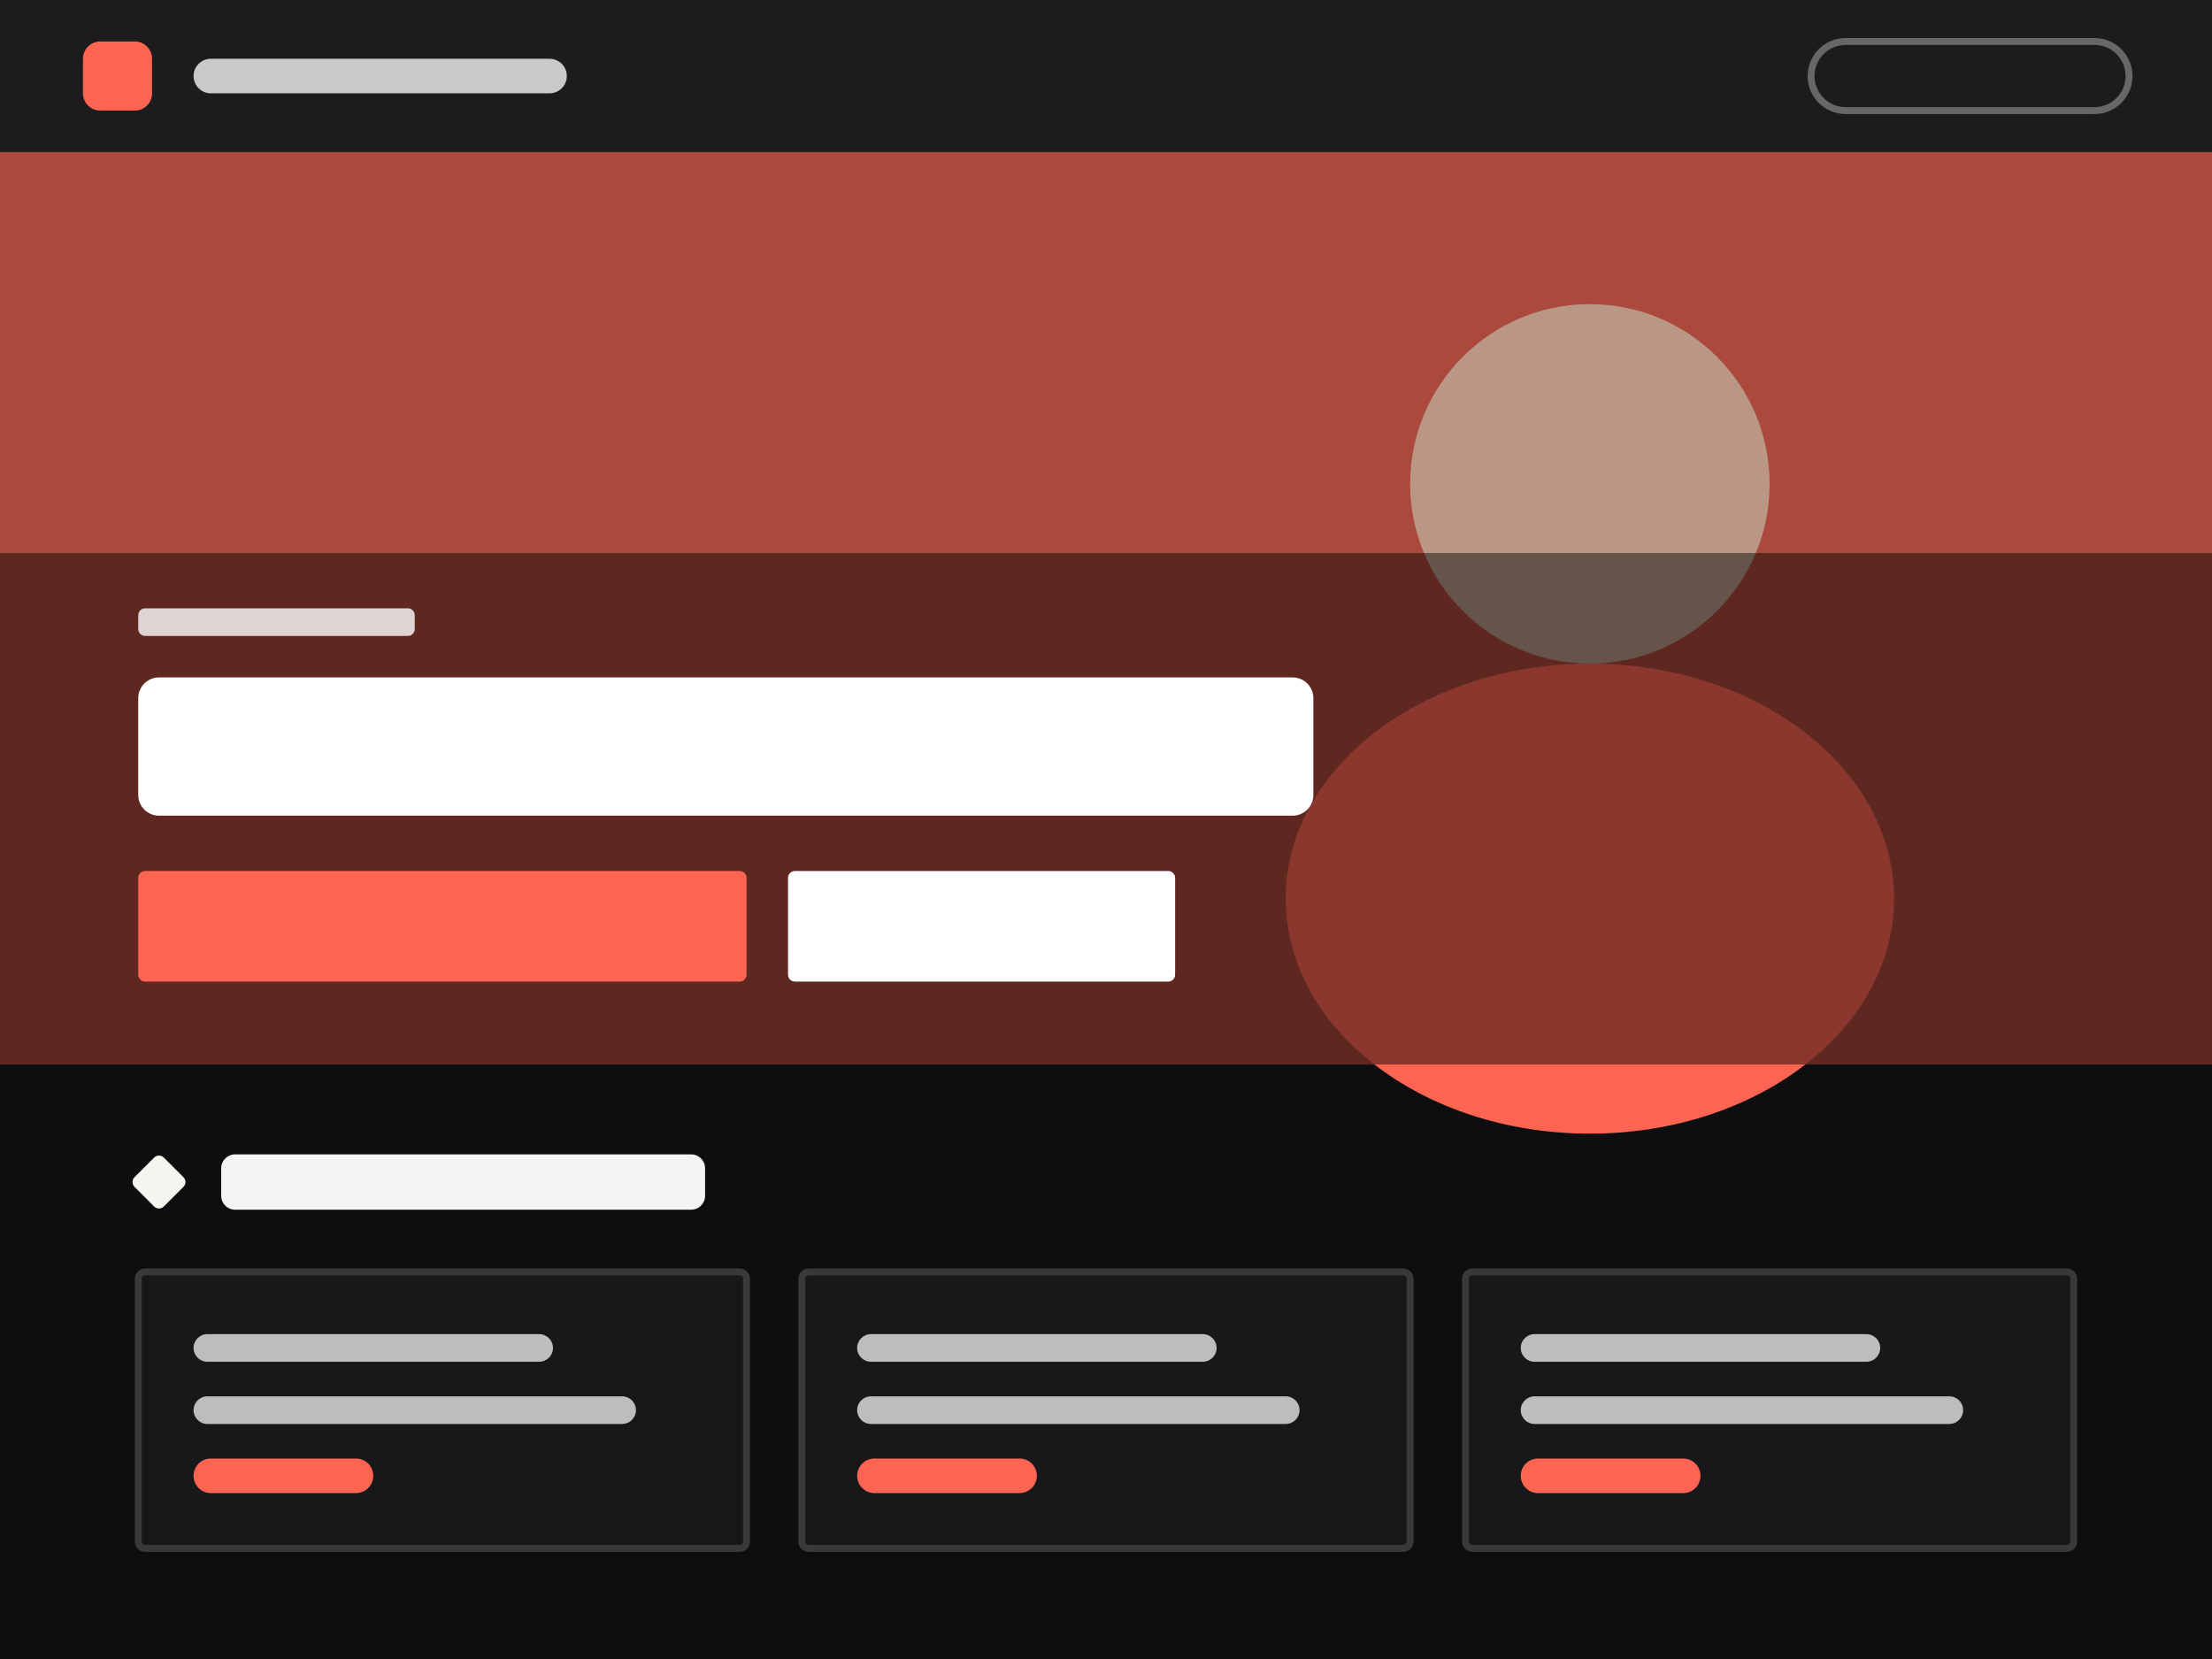
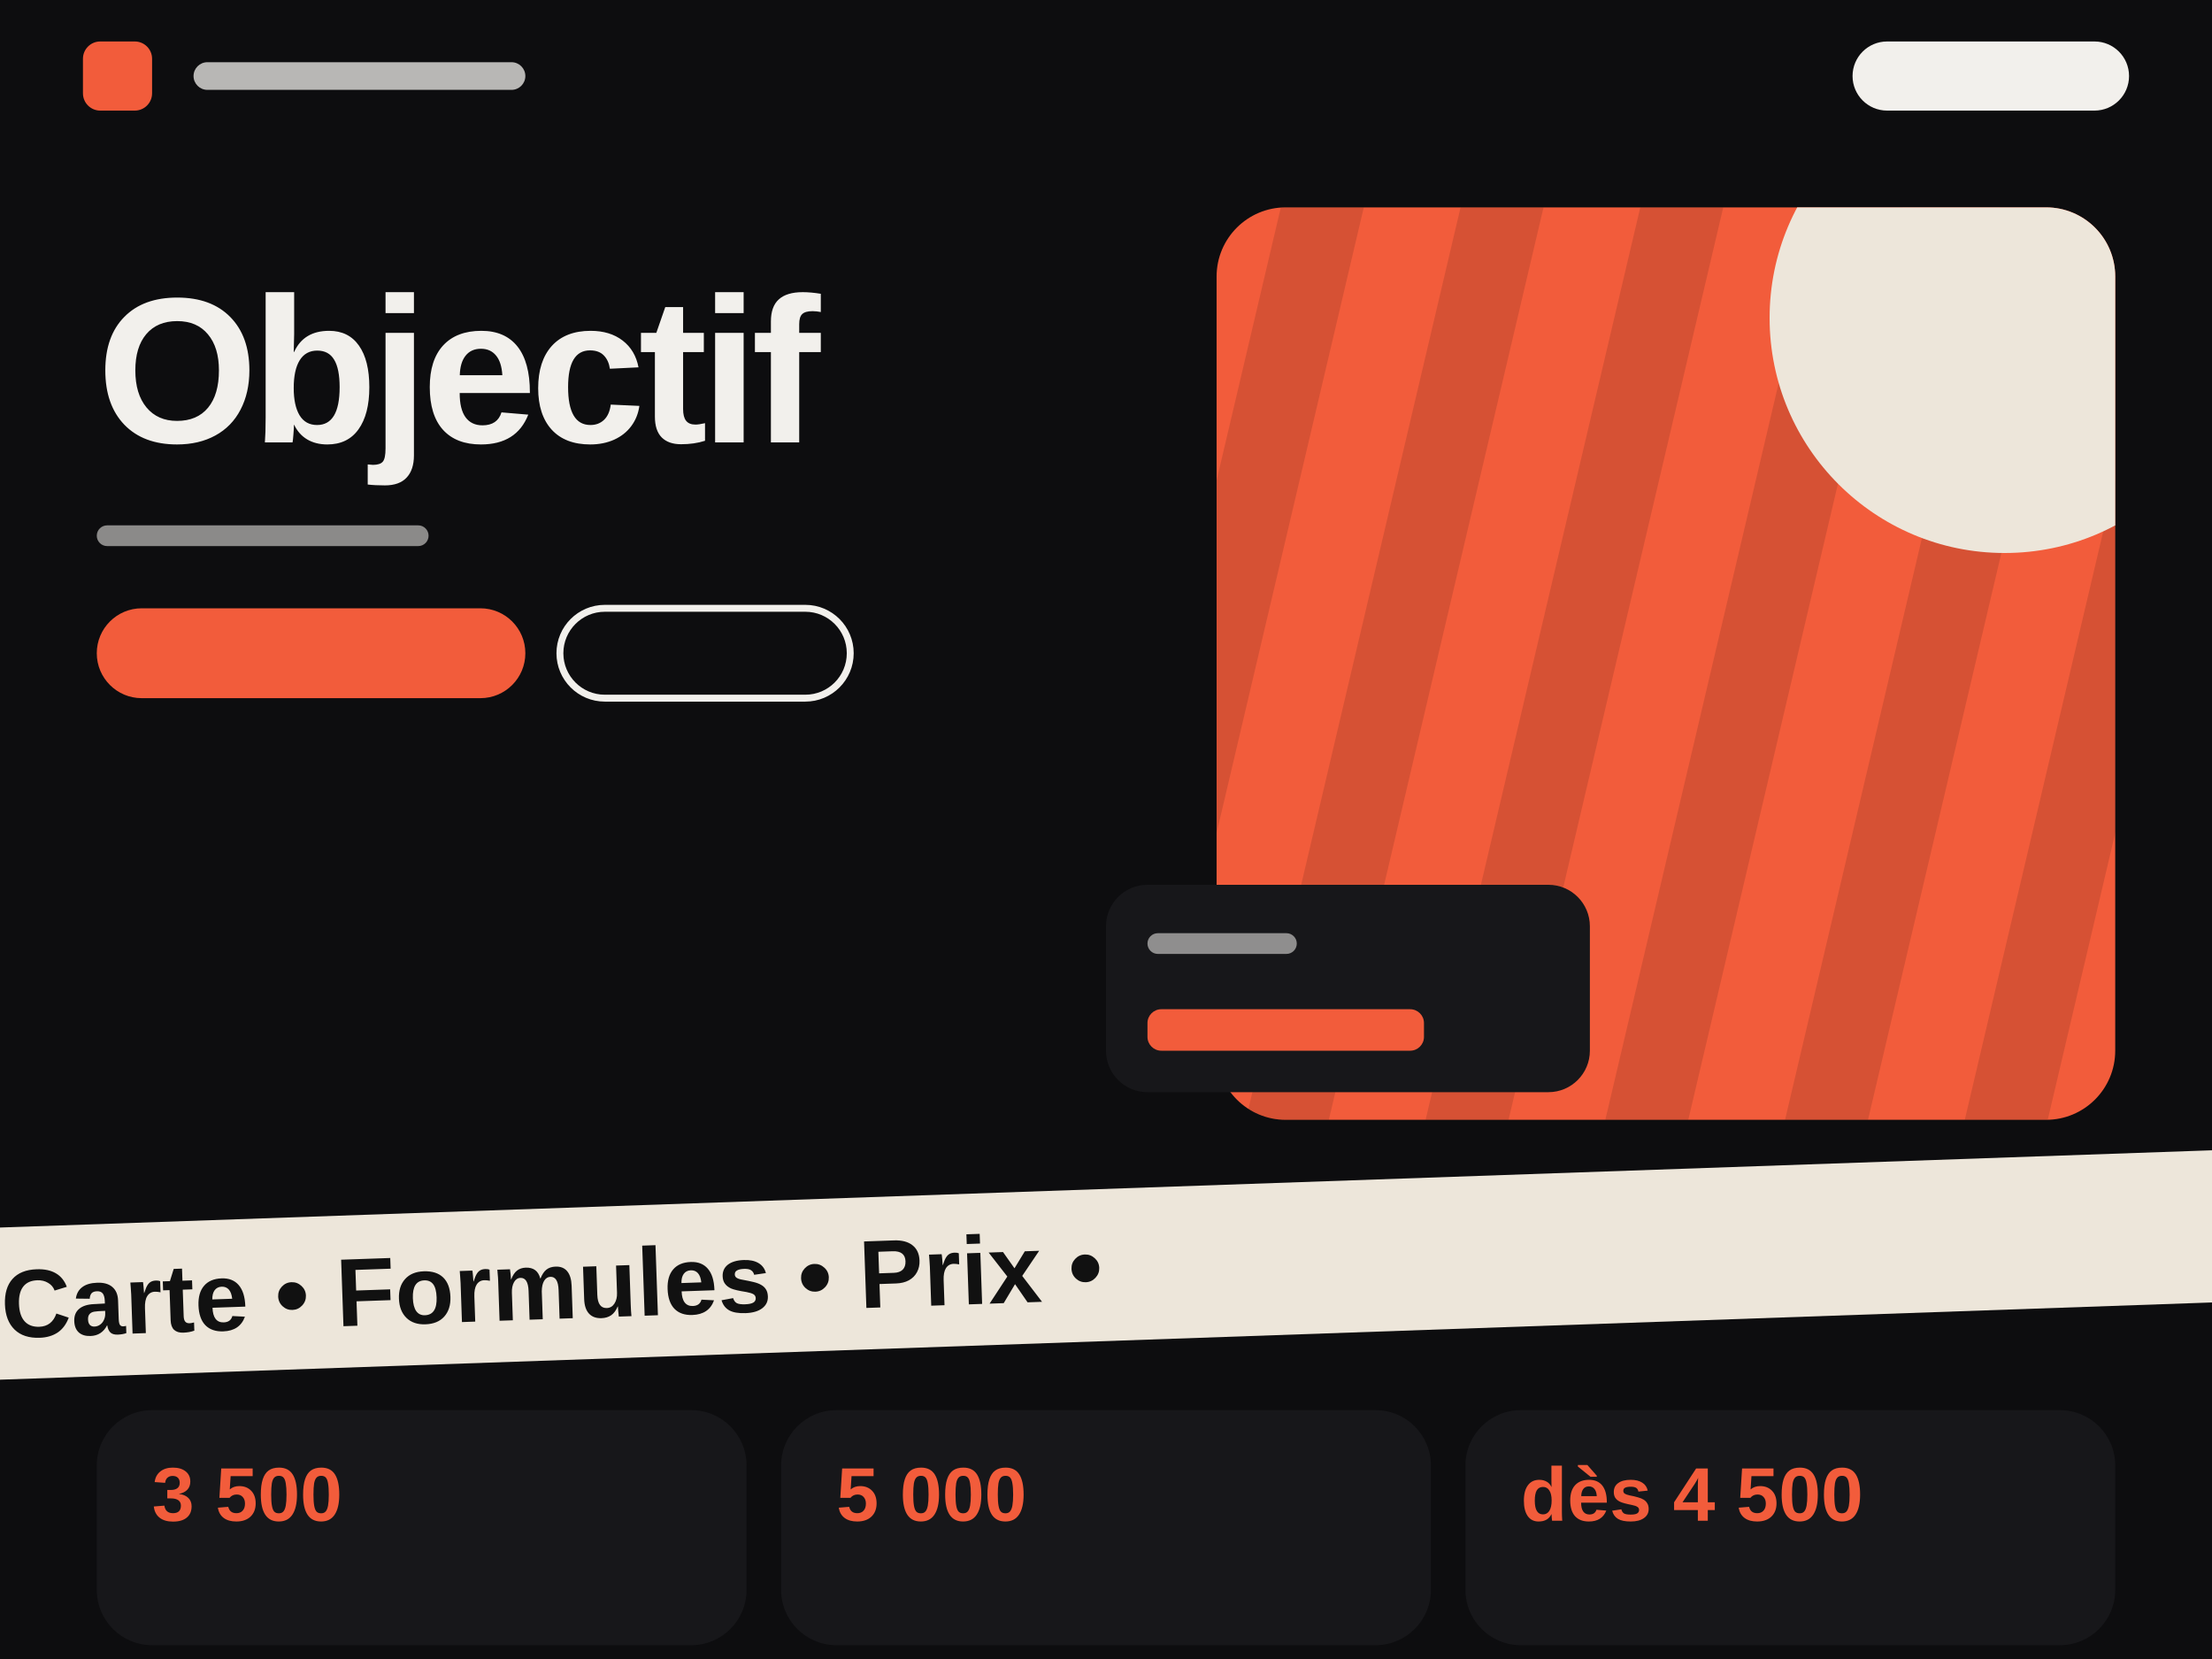
<svg xmlns="http://www.w3.org/2000/svg" viewBox="0 0 320 240" width="320" height="240" role="img" aria-label="Objectif">
-   <rect width="320" height="240" fill="#0E0E10" />
-   <rect width="320" height="22" fill="#1C1C1E" />
-   <rect x="12" y="6" width="10" height="10" rx="2.5" fill="#FD6552" />
-   <rect x="28" y="8.5" width="54" height="5" rx="2.5" fill="#F4F4F5" opacity=".8" />
-   <rect x="262" y="6" width="46" height="10" rx="5" fill="none" stroke="#F4F4F5" stroke-opacity=".35" />
-   <rect x="0" y="22" width="320" height="132" fill="#AB493C" />
-   <circle cx="230" cy="70" r="26" fill="#BBA08D" opacity=".9" />
-   <ellipse cx="230" cy="130" rx="44" ry="34" fill="#FD6552" />
-   <rect x="0" y="80" width="320" height="74" fill="#000" opacity=".45" />
-   <rect x="20" y="88" width="40" height="4" rx="1" fill="#FFFFFF" opacity=".8" />
-   <rect x="20" y="98" width="170" height="20" rx="3" fill="#FFFFFF" />
-   <rect x="20" y="126" width="88" height="16" rx="1" fill="#FD6552" />
-   <rect x="114" y="126" width="56" height="16" rx="1" fill="#FFFFFF" />
-   <rect x="20" y="168" width="6" height="6" rx="1" fill="#F5F5F0" transform="rotate(45 23 171)" />
-   <rect x="32" y="167" width="70" height="8" rx="2" fill="#F4F4F5" />
-   <rect x="20" y="184" width="88" height="40" rx="1" fill="#18181B" stroke="#39393C" />
-   <rect x="28" y="193" width="52" height="4" rx="2" fill="#F4F4F5" opacity="0.75" />
-   <rect x="28" y="202" width="64" height="4" rx="2" fill="#F4F4F5" opacity="0.75" />
-   <rect x="28" y="211" width="26" height="5" rx="2.5" fill="#FD6552" />
-   <rect x="116" y="184" width="88" height="40" rx="1" fill="#18181B" stroke="#39393C" />
-   <rect x="124" y="193" width="52" height="4" rx="2" fill="#F4F4F5" opacity="0.75" />
-   <rect x="124" y="202" width="64" height="4" rx="2" fill="#F4F4F5" opacity="0.75" />
-   <rect x="124" y="211" width="26" height="5" rx="2.5" fill="#FD6552" />
-   <rect x="212" y="184" width="88" height="40" rx="1" fill="#18181B" stroke="#39393C" />
-   <rect x="220" y="193" width="52" height="4" rx="2" fill="#F4F4F5" opacity="0.75" />
-   <rect x="220" y="202" width="64" height="4" rx="2" fill="#F4F4F5" opacity="0.75" />
-   <rect x="220" y="211" width="26" height="5" rx="2.5" fill="#FD6552" />
+   <rect x="0" y="0" width="320" height="240" fill="#0D0D0F" />
+   <rect x="0" y="0" width="320" height="22" fill="#0D0D0F" />
+   <rect x="12" y="6" width="10" height="10" fill="#F25C3B" rx="2.5" />
+   <rect x="28" y="9" width="48" height="4" fill="#F2F0EC" rx="2" opacity=".75" />
+   <rect x="268" y="6" width="40" height="10" fill="#F2F0EC" rx="5" />
+   <text x="14" y="64" font-size="30" fill="#F2F0EC" font-family="Archivo, Arial Black, Arial, sans-serif" font-weight="800" letter-spacing="-1">Objectif</text>
+   <rect x="14" y="76" width="48" height="3" fill="#F2F0EC" rx="1.5" opacity=".55" />
+   <rect x="14" y="88" width="62" height="13" fill="#F25C3B" rx="6.5" />
+   <rect x="81" y="88" width="42" height="13" fill="none" rx="6.5" stroke="#F2F0EC" stroke-width="1" />
+   <rect x="176" y="30" width="130" height="132" fill="#F25C3B" rx="10" />
+   <clipPath id="mobjectif">
+     <rect x="176" y="30" width="130" height="132" rx="10" />
+   </clipPath>
+   <g clip-path="url(#mobjectif)">
+     <path d="M150 180 l40 -170 h12 l-40 170z" fill="#000" opacity=".12" />
+     <path d="M176 180 l40 -170 h12 l-40 170z" fill="#000" opacity=".12" />
+     <path d="M202 180 l40 -170 h12 l-40 170z" fill="#000" opacity=".12" />
+     <path d="M228 180 l40 -170 h12 l-40 170z" fill="#000" opacity=".12" />
+     <path d="M254 180 l40 -170 h12 l-40 170z" fill="#000" opacity=".12" />
+     <path d="M280 180 l40 -170 h12 l-40 170z" fill="#000" opacity=".12" />
+     <path d="M306 180 l40 -170 h12 l-40 170z" fill="#000" opacity=".12" />
+     <path d="M332 180 l40 -170 h12 l-40 170z" fill="#000" opacity=".12" />
+     <path d="M358 180 l40 -170 h12 l-40 170z" fill="#000" opacity=".12" />
+     <path d="M384 180 l40 -170 h12 l-40 170z" fill="#000" opacity=".12" />
+     <circle cx="290" cy="46" r="34" fill="#EDE6DA" />
+   </g>
+   <rect x="160" y="128" width="70" height="30" fill="#17171A" rx="6" />
+   <rect x="166" y="135" width="21.6" height="3" fill="#F2F0EC" rx="1.5" opacity=".55" />
+   <rect x="166" y="146" width="40" height="6" fill="#F25C3B" rx="2" />
+   <g transform="rotate(-2 160 182)">
+     <rect x="-10" y="172" width="340" height="22" fill="#EDE6DA" />
+     <text x="0" y="188" font-size="14" fill="#111111" font-family="Archivo, Arial Black, Arial, sans-serif" font-weight="800">Carte • Formules • Prix •</text>
+   </g>
+   <rect x="14" y="204" width="94" height="34" fill="#17171A" rx="8" />
+   <text x="22" y="220" font-size="11" fill="#F25C3B" font-family="Archivo, Arial Black, Arial, sans-serif" font-weight="800">3 500</text>
+   <rect x="113" y="204" width="94" height="34" fill="#17171A" rx="8" />
+   <text x="121" y="220" font-size="11" fill="#F25C3B" font-family="Archivo, Arial Black, Arial, sans-serif" font-weight="800">5 000</text>
+   <rect x="212" y="204" width="94" height="34" fill="#17171A" rx="8" />
+   <text x="220" y="220" font-size="11" fill="#F25C3B" font-family="Archivo, Arial Black, Arial, sans-serif" font-weight="800">dès 4 500</text>
</svg>
